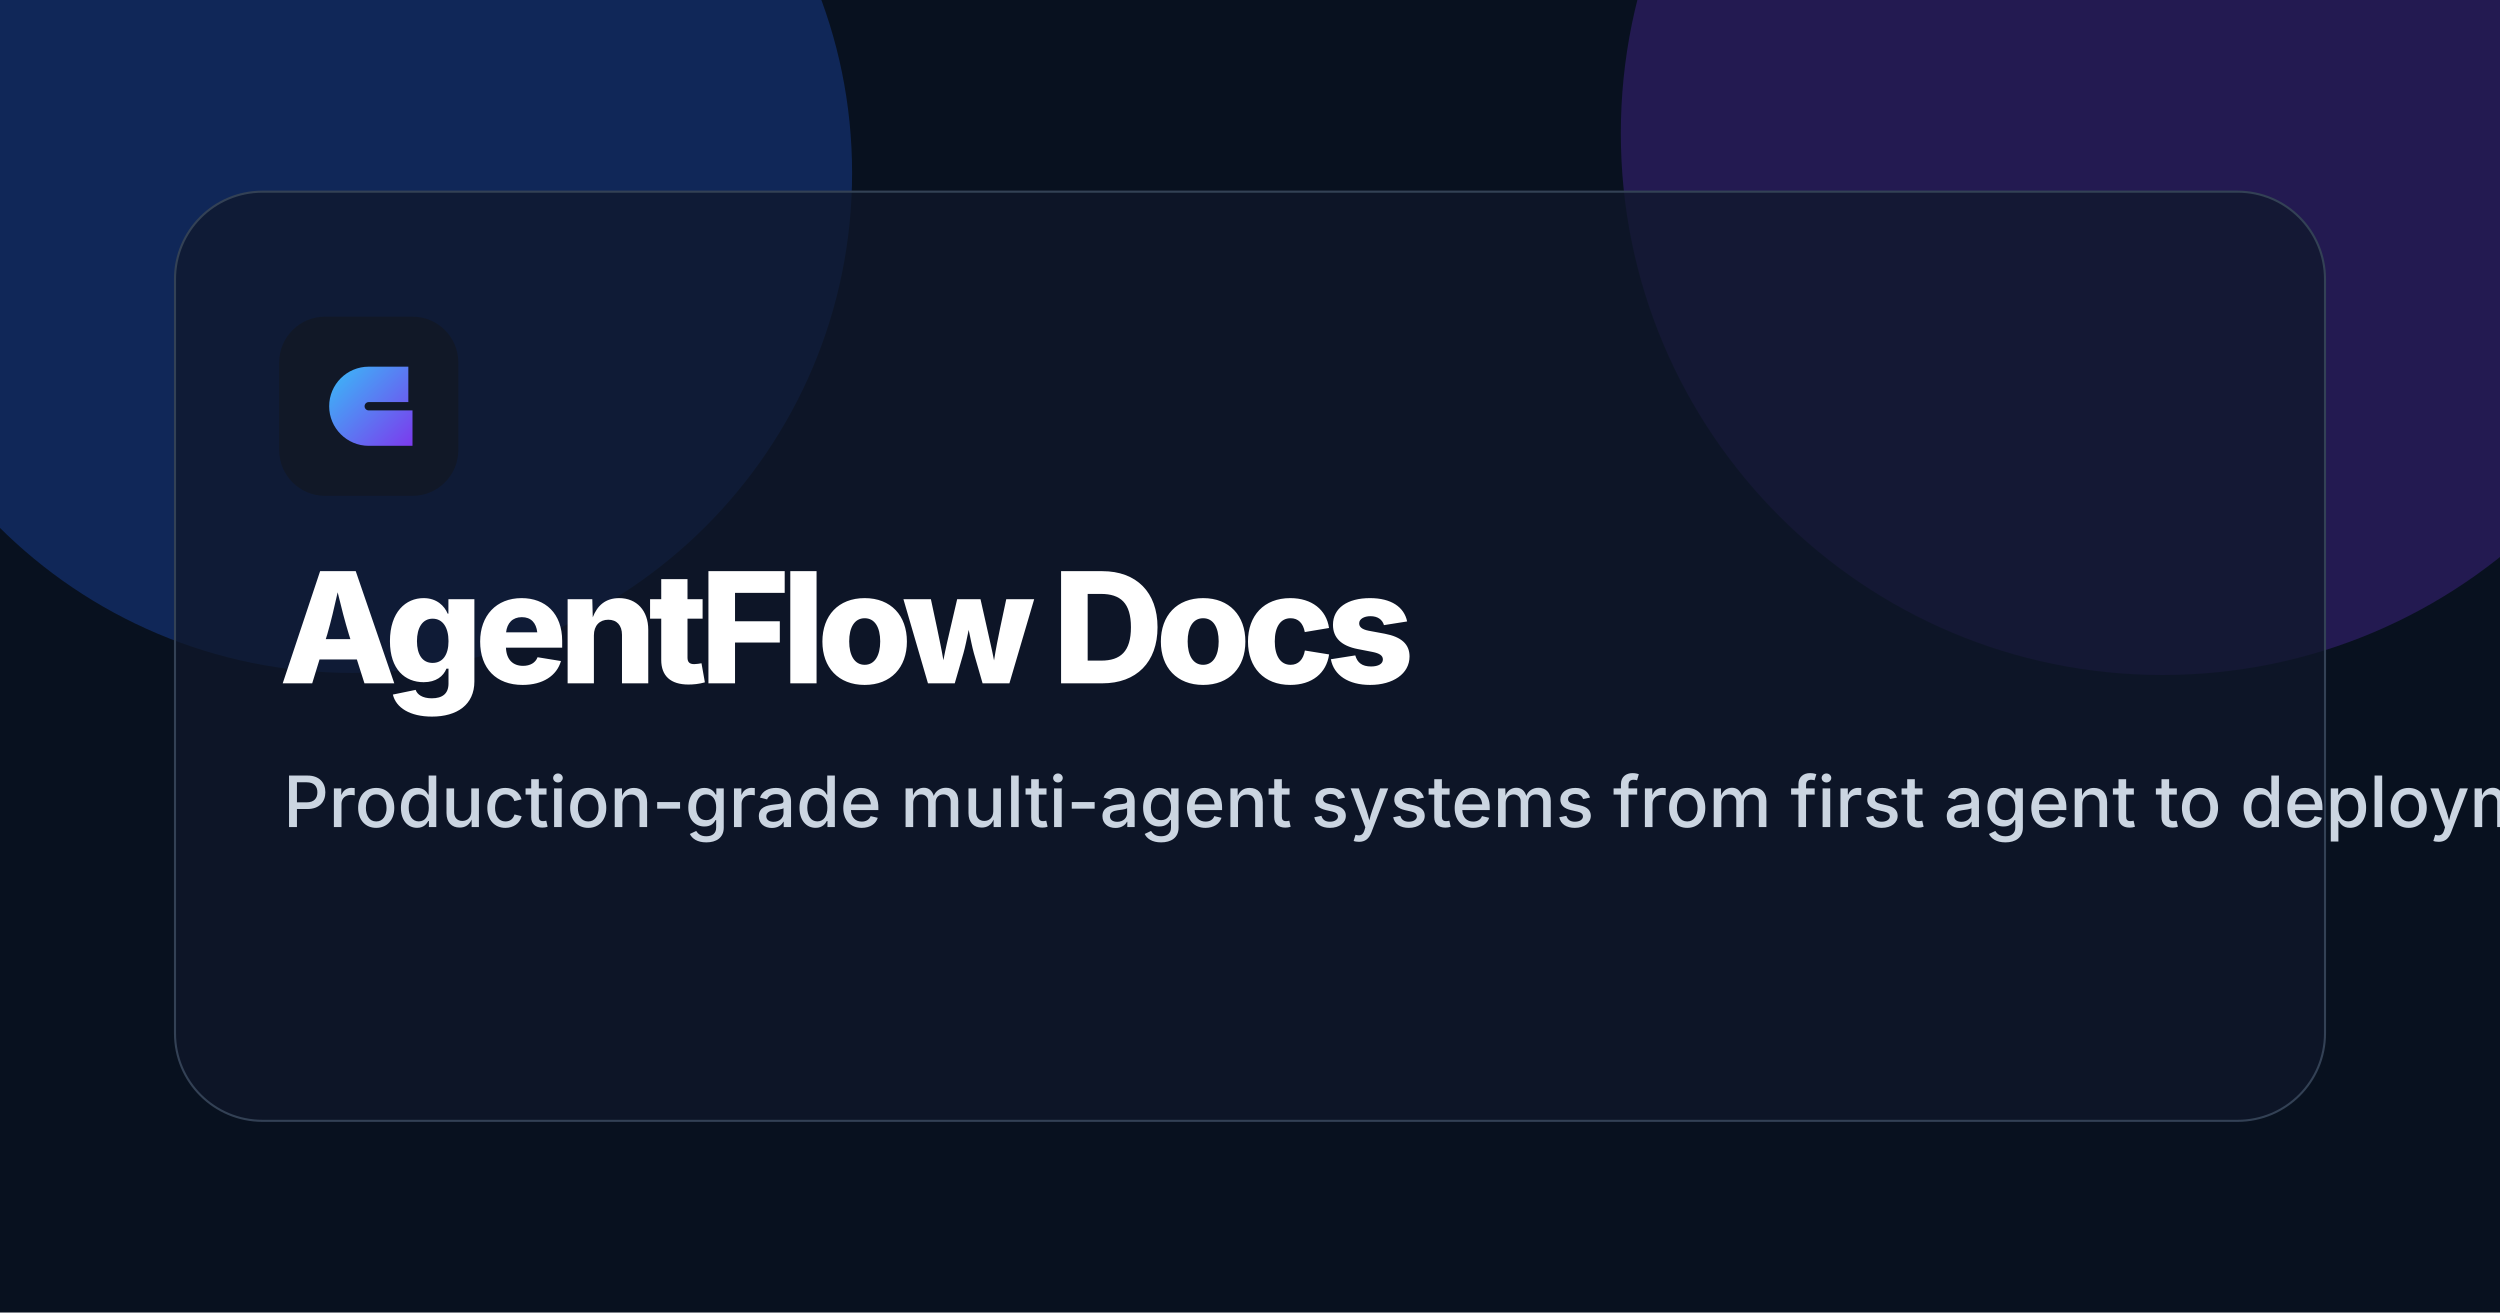
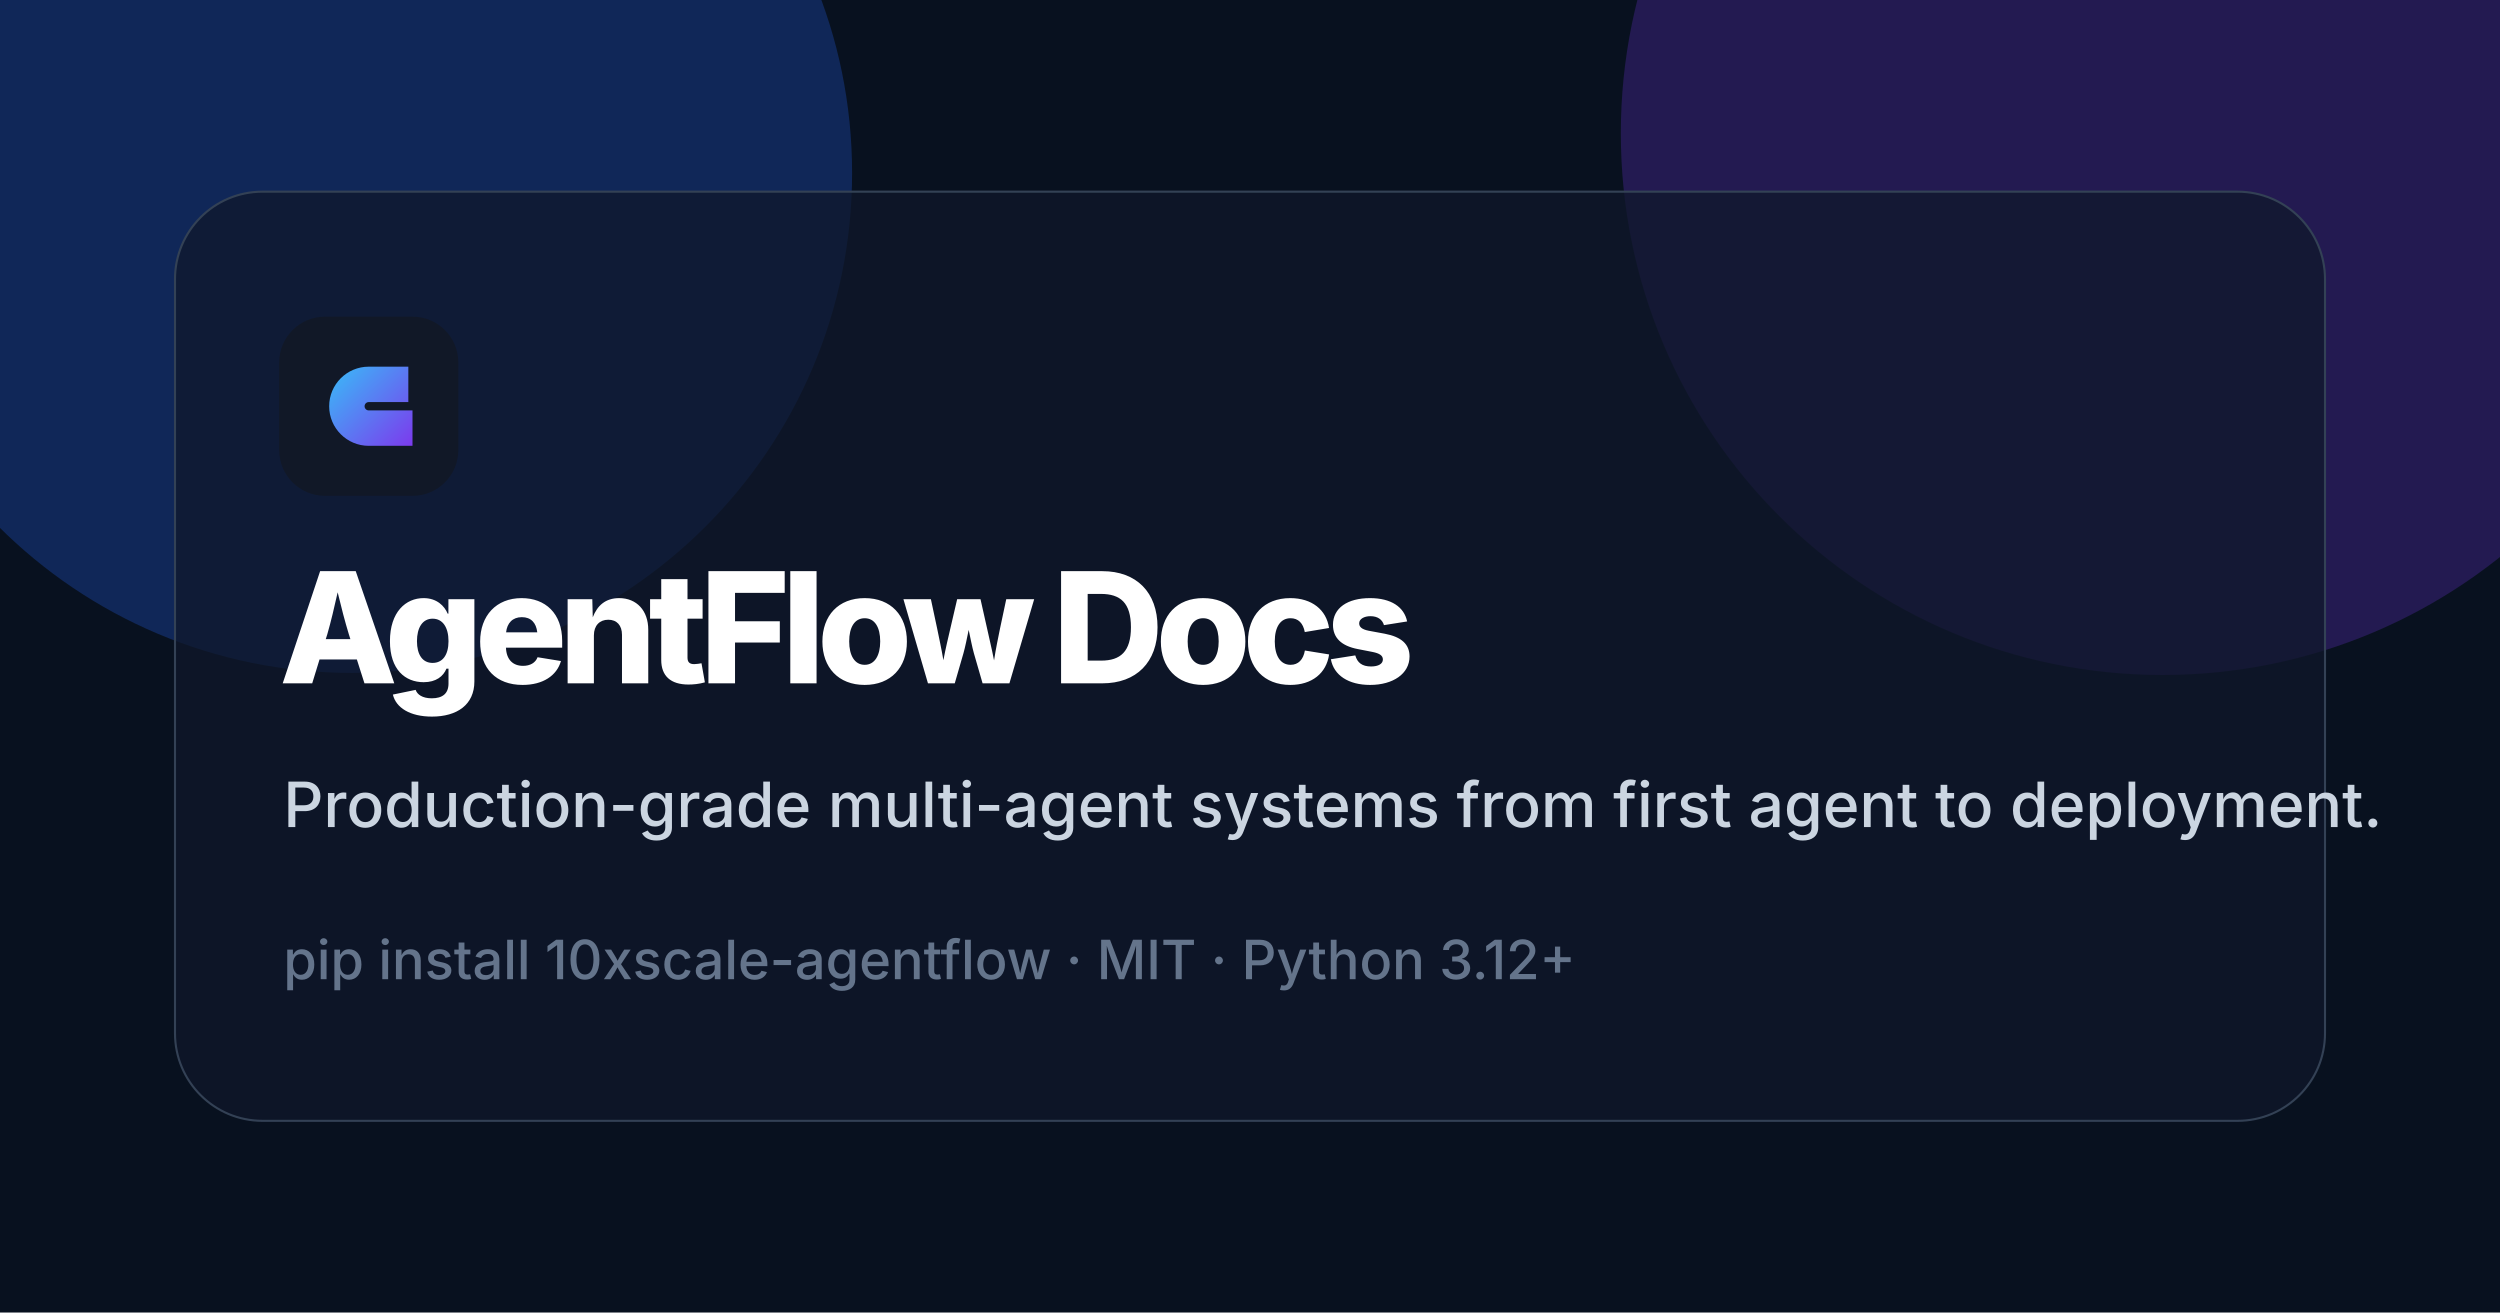
<svg xmlns="http://www.w3.org/2000/svg" width="1200" height="630" viewBox="0 0 1200 630" fill="none">
  <rect width="1200" height="630" fill="#08111F" />
  <circle cx="169" cy="83" r="240" fill="#2563EB" fill-opacity="0.28" />
  <circle cx="1038" cy="64" r="260" fill="#7C3AED" fill-opacity="0.24" />
  <rect x="84" y="92" width="1032" height="446" rx="42" fill="#0F172A" fill-opacity="0.74" stroke="#334155" />
  <rect x="134" y="152" width="86" height="86" rx="22" fill="#111827" />
  <path d="M158 195C158 184.507 166.507 176 177 176H196V193H177C175.895 193 175 193.895 175 195C175 196.105 175.895 197 177 197H198V214H177C166.507 214 158 205.493 158 195Z" fill="url(#paint0_linear_5_2)" />
  <text x="134" y="328" fill="white" font-family="Inter, Arial, sans-serif" font-size="74" font-weight="800" letter-spacing="-4">AgentFlow Docs</text>
-   <text x="136" y="397" fill="#CBD5E1" font-family="Inter, Arial, sans-serif" font-size="34" font-weight="500">Production-grade multi-agent systems from first agent to deployment.</text>
+   <text x="136" y="397" fill="#CBD5E1" font-family="Inter, Arial, sans-serif" font-size="30" font-weight="500">Production-grade multi-agent systems from first agent to deployment.</text>
+   <text x="136" y="470" fill="#64748B" font-family="Inter, Arial, sans-serif" font-size="26" font-weight="500">pip install 10xscale-agentflow  ·  MIT  ·  Python 3.12+</text>
  <defs>
    <linearGradient id="paint0_linear_5_2" x1="158" y1="176" x2="198" y2="214" gradientUnits="userSpaceOnUse">
      <stop stop-color="#38BDF8" />
      <stop offset="1" stop-color="#7C3AED" />
    </linearGradient>
  </defs>
</svg>
